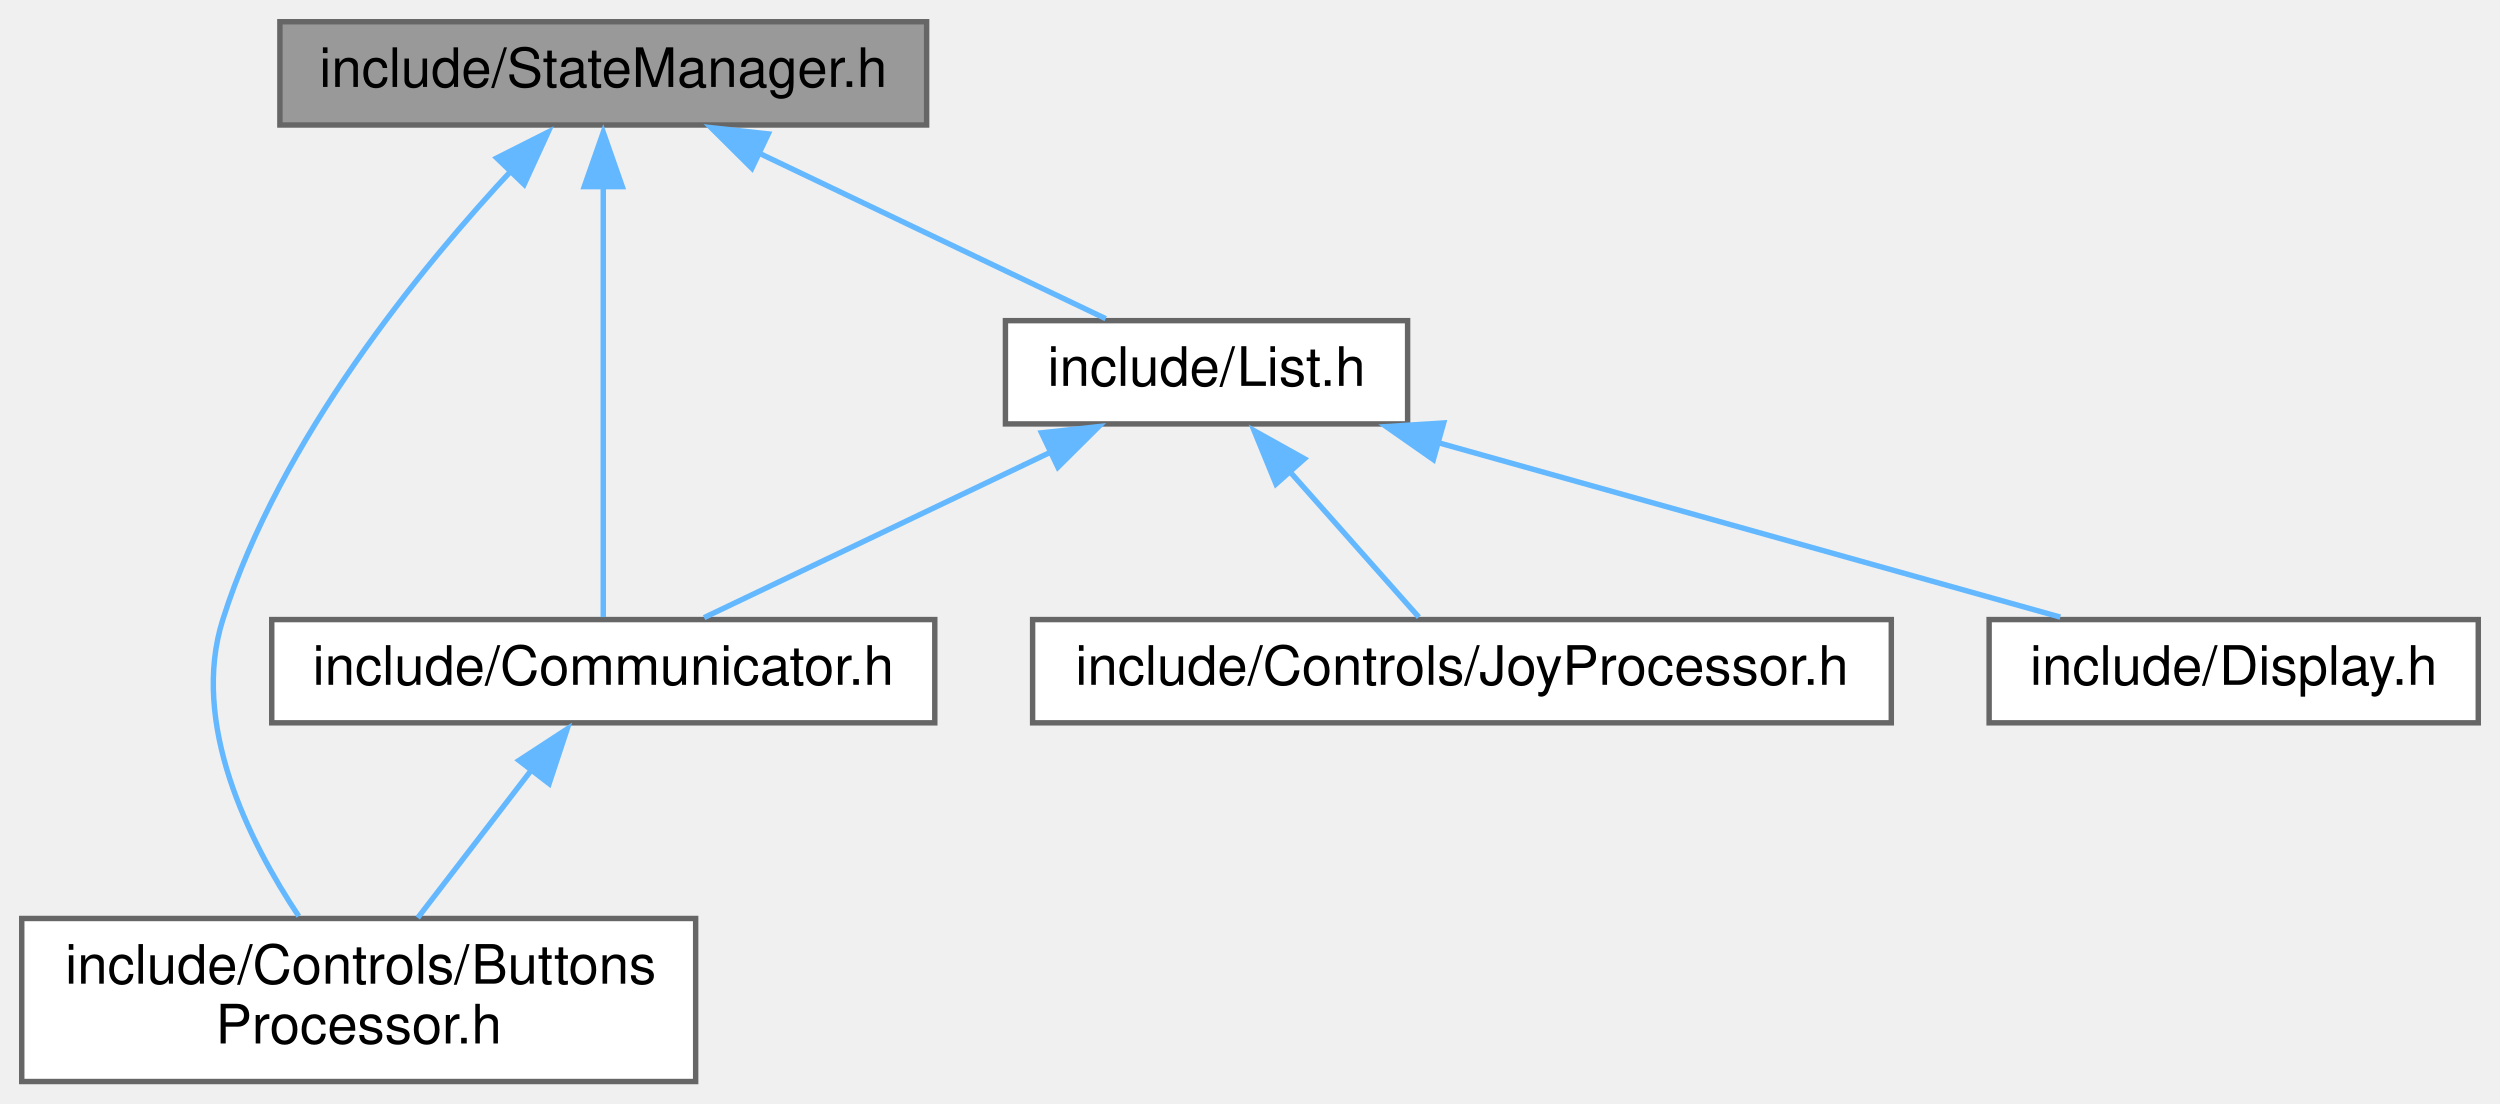
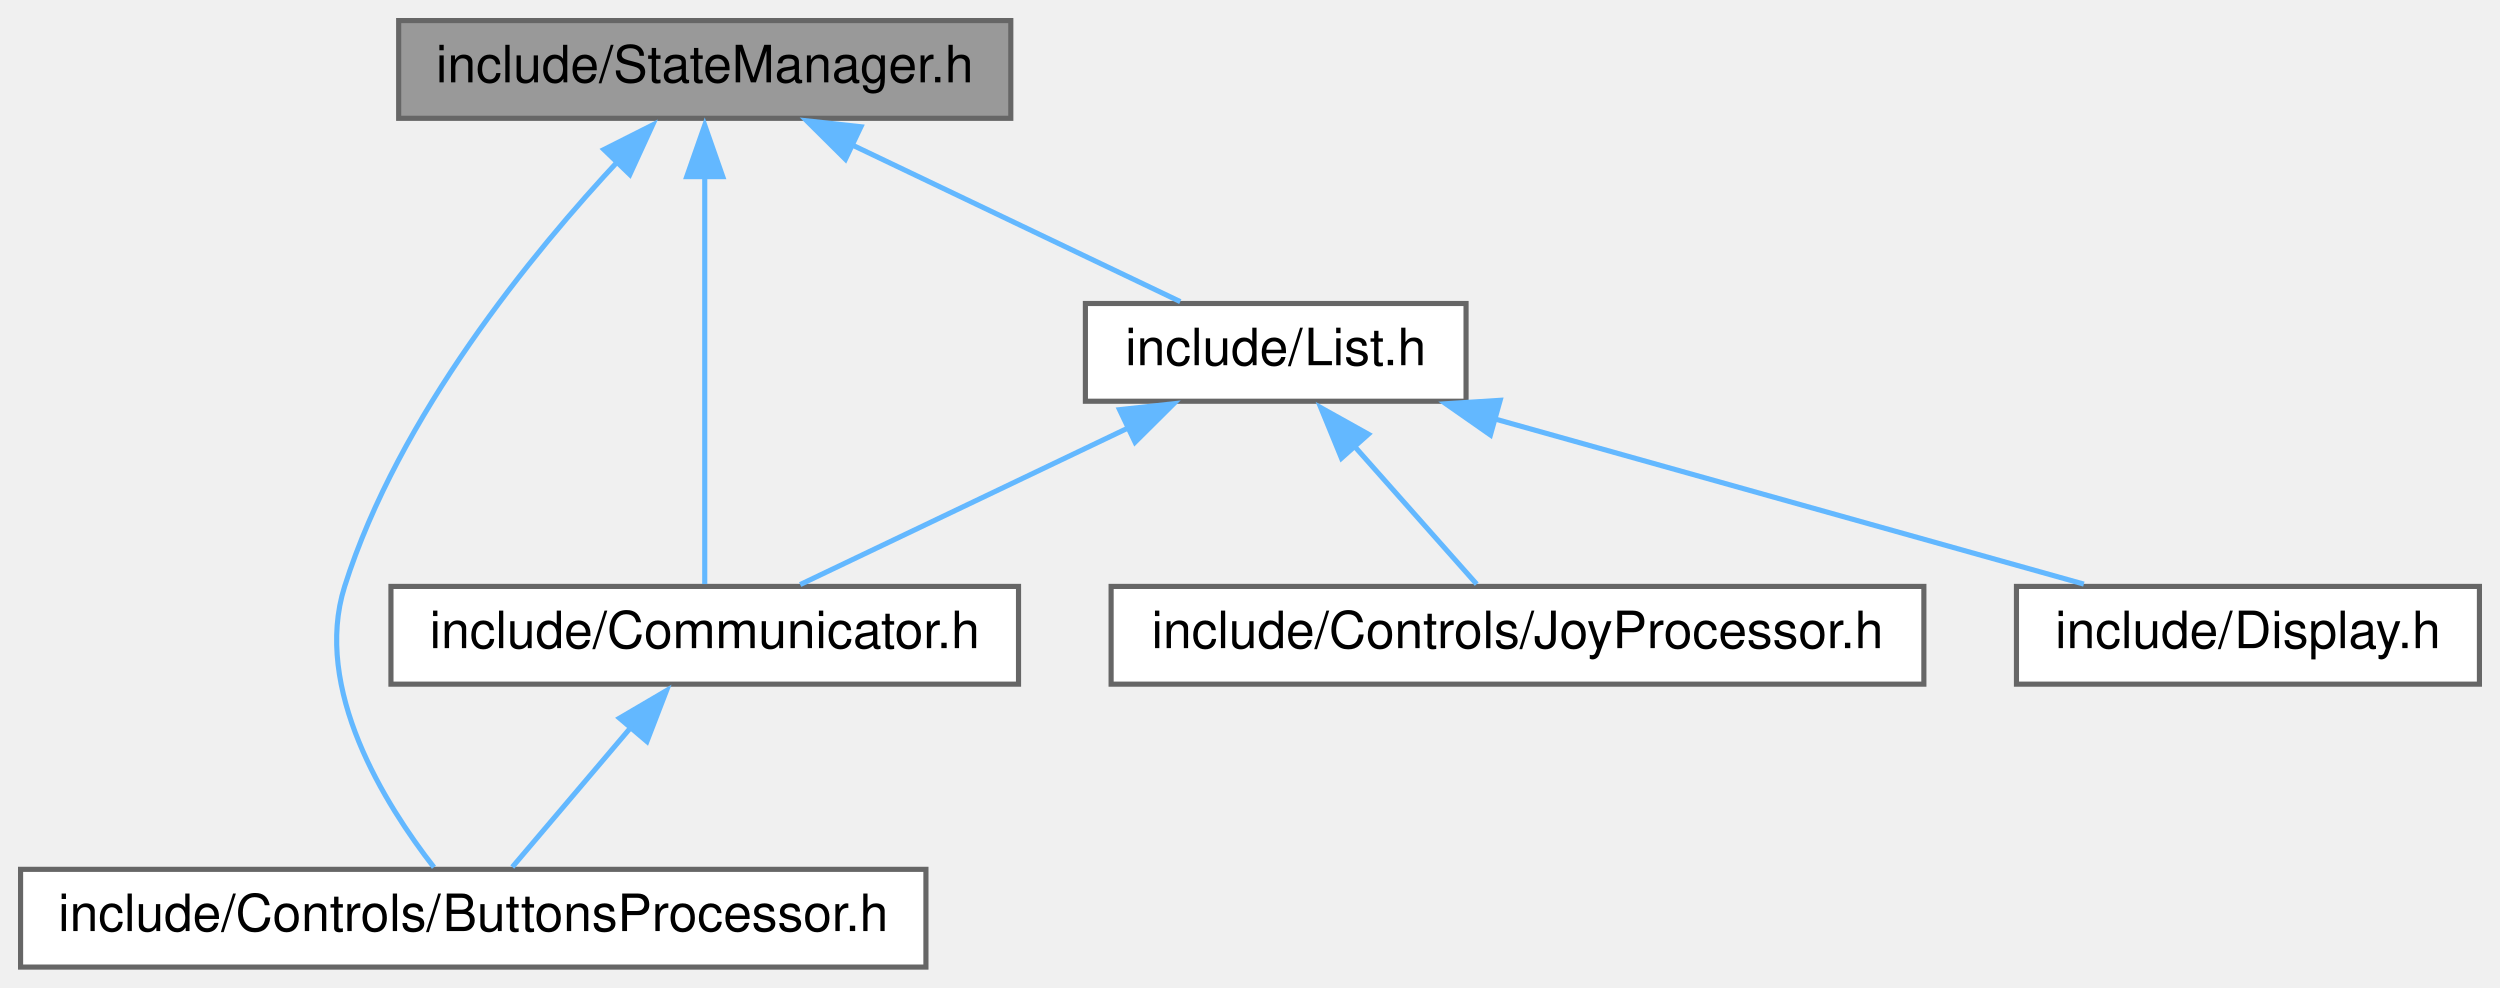
- <svg xmlns="http://www.w3.org/2000/svg" xmlns:xlink="http://www.w3.org/1999/xlink" width="460pt" height="203pt" viewBox="0.00 0.00 460.00 203.00">
-   <g id="graph0" class="graph" transform="scale(1 1) rotate(0) translate(4 199)">
+ <svg xmlns="http://www.w3.org/2000/svg" xmlns:xlink="http://www.w3.org/1999/xlink" width="486pt" height="192pt" viewBox="0.00 0.00 486.00 192.00">
+   <g id="graph0" class="graph" transform="scale(1 1) rotate(0) translate(4 188)">
    <g id="node1" class="node">
      <g id="a_node1">
        <a xlink:title="program state manager">
-           <polygon fill="#999999" stroke="#666666" points="166.5,-195 47.5,-195 47.5,-176 166.5,-176 166.5,-195" />
-           <text text-anchor="middle" x="107" y="-183" font-family="Helvetica,sans-Serif" font-size="10.00">include/StateManager.h</text>
+           <polygon fill="#999999" stroke="#666666" points="192.5,-184 73.5,-184 73.5,-165 192.5,-165 192.5,-184" />
+           <text text-anchor="middle" x="133" y="-172" font-family="Helvetica,sans-Serif" font-size="10.00">include/StateManager.h</text>
        </a>
      </g>
    </g>
    <g id="node2" class="node">
      <g id="a_node2">
        <a xlink:href="Communicator_8h.html" target="_top" xlink:title="communicate with PC via Serial">
-           <polygon fill="white" stroke="#666666" points="168,-85 46,-85 46,-66 168,-66 168,-85" />
-           <text text-anchor="middle" x="107" y="-73" font-family="Helvetica,sans-Serif" font-size="10.00">include/Communicator.h</text>
+           <polygon fill="white" stroke="#666666" points="194,-74 72,-74 72,-55 194,-55 194,-74" />
+           <text text-anchor="middle" x="133" y="-62" font-family="Helvetica,sans-Serif" font-size="10.00">include/Communicator.h</text>
        </a>
      </g>
    </g>
    <g id="edge1" class="edge">
-       <path fill="none" stroke="#63b8ff" d="M107,-164.9C107,-141.33 107,-102.81 107,-85.46" />
-       <polygon fill="#63b8ff" stroke="#63b8ff" points="103.5,-164.66 107,-174.66 110.5,-164.66 103.5,-164.66" />
+       <path fill="none" stroke="#63b8ff" d="M133,-153.9C133,-130.33 133,-91.81 133,-74.46" />
+       <polygon fill="#63b8ff" stroke="#63b8ff" points="129.5,-153.66 133,-163.66 136.5,-153.66 129.5,-153.66" />
    </g>
    <g id="node3" class="node">
      <g id="a_node3">
        <a xlink:href="ButtonsProcessor_8h.html" target="_top" xlink:title="Handle buttons.">
-           <polygon fill="white" stroke="#666666" points="124,-30 0,-30 0,0 124,0 124,-30" />
-           <text text-anchor="start" x="8" y="-18" font-family="Helvetica,sans-Serif" font-size="10.00">include/Controls/Buttons</text>
-           <text text-anchor="middle" x="62" y="-7" font-family="Helvetica,sans-Serif" font-size="10.00">Processor.h</text>
+           <polygon fill="white" stroke="#666666" points="176,-19 0,-19 0,0 176,0 176,-19" />
+           <text text-anchor="middle" x="88" y="-7" font-family="Helvetica,sans-Serif" font-size="10.00">include/Controls/ButtonsProcessor.h</text>
        </a>
      </g>
    </g>
    <g id="edge3" class="edge">
-       <path fill="none" stroke="#63b8ff" d="M90.67,-168.24C73.48,-149.87 47.5,-118.18 37,-85 30.96,-65.93 41.73,-44.3 50.97,-30.42" />
-       <polygon fill="#63b8ff" stroke="#63b8ff" points="87.4,-169.93 96.86,-174.7 92.44,-165.07 87.4,-169.93" />
+       <path fill="none" stroke="#63b8ff" d="M116.67,-157.24C99.48,-138.87 73.5,-107.18 63,-74 56.71,-54.12 70.88,-31.56 80.36,-19.4" />
+       <polygon fill="#63b8ff" stroke="#63b8ff" points="113.4,-158.93 122.86,-163.7 118.44,-154.07 113.4,-158.93" />
    </g>
    <g id="node4" class="node">
      <g id="a_node4">
        <a xlink:href="List_8h.html" target="_top" xlink:title="Contains and manipulate list of projects This class contains an array of Strigns which is an projects...">
-           <polygon fill="white" stroke="#666666" points="255,-140 181,-140 181,-121 255,-121 255,-140" />
-           <text text-anchor="middle" x="218" y="-128" font-family="Helvetica,sans-Serif" font-size="10.00">include/List.h</text>
+           <polygon fill="white" stroke="#666666" points="281,-129 207,-129 207,-110 281,-110 281,-129" />
+           <text text-anchor="middle" x="244" y="-117" font-family="Helvetica,sans-Serif" font-size="10.00">include/List.h</text>
        </a>
      </g>
    </g>
    <g id="edge4" class="edge">
-       <path fill="none" stroke="#63b8ff" d="M135.7,-170.8C155.79,-161.2 182.06,-148.66 199.45,-140.36" />
-       <polygon fill="#63b8ff" stroke="#63b8ff" points="134.35,-168.04 126.83,-175.51 137.36,-174.36 134.35,-168.04" />
+       <path fill="none" stroke="#63b8ff" d="M161.7,-159.8C181.79,-150.2 208.06,-137.66 225.45,-129.36" />
+       <polygon fill="#63b8ff" stroke="#63b8ff" points="160.35,-157.04 152.83,-164.51 163.36,-163.36 160.35,-157.04" />
    </g>
    <g id="edge2" class="edge">
-       <path fill="none" stroke="#63b8ff" d="M93.79,-57.33C87.13,-48.67 79.16,-38.3 72.86,-30.11" />
-       <polygon fill="#63b8ff" stroke="#63b8ff" points="91.49,-59.08 100.36,-64.87 97.04,-54.81 91.49,-59.08" />
+       <path fill="none" stroke="#63b8ff" d="M118.56,-46.5C110.92,-37.5 101.86,-26.82 95.59,-19.44" />
+       <polygon fill="#63b8ff" stroke="#63b8ff" points="116.43,-48.39 125.57,-53.75 121.76,-43.86 116.43,-48.39" />
    </g>
    <g id="edge5" class="edge">
-       <path fill="none" stroke="#63b8ff" d="M189.3,-115.8C169.21,-106.2 142.94,-93.66 125.55,-85.36" />
-       <polygon fill="#63b8ff" stroke="#63b8ff" points="187.64,-119.36 198.17,-120.51 190.65,-113.04 187.64,-119.36" />
+       <path fill="none" stroke="#63b8ff" d="M215.3,-104.8C195.21,-95.2 168.94,-82.66 151.55,-74.36" />
+       <polygon fill="#63b8ff" stroke="#63b8ff" points="213.64,-108.36 224.17,-109.51 216.65,-102.04 213.64,-108.36" />
    </g>
    <g id="node5" class="node">
      <g id="a_node5">
        <a xlink:href="JoyProcessor_8h.html" target="_top" xlink:title="Handle joystick.">
-           <polygon fill="white" stroke="#666666" points="344,-85 186,-85 186,-66 344,-66 344,-85" />
-           <text text-anchor="middle" x="265" y="-73" font-family="Helvetica,sans-Serif" font-size="10.00">include/Controls/JoyProcessor.h</text>
+           <polygon fill="white" stroke="#666666" points="370,-74 212,-74 212,-55 370,-55 370,-74" />
+           <text text-anchor="middle" x="291" y="-62" font-family="Helvetica,sans-Serif" font-size="10.00">include/Controls/JoyProcessor.h</text>
        </a>
      </g>
    </g>
    <g id="edge6" class="edge">
-       <path fill="none" stroke="#63b8ff" d="M232.83,-112.78C240.86,-103.72 250.46,-92.9 257.07,-85.44" />
-       <polygon fill="#63b8ff" stroke="#63b8ff" points="230.78,-109.94 226.76,-119.75 236.01,-114.59 230.78,-109.94" />
+       <path fill="none" stroke="#63b8ff" d="M258.83,-101.78C266.86,-92.72 276.46,-81.9 283.07,-74.44" />
+       <polygon fill="#63b8ff" stroke="#63b8ff" points="256.78,-98.94 252.76,-108.75 262.01,-103.59 256.78,-98.94" />
    </g>
    <g id="node6" class="node">
      <g id="a_node6">
        <a xlink:href="Display_8h.html" target="_top" xlink:title="Wrapper for Arduino I2C display.">
-           <polygon fill="white" stroke="#666666" points="452,-85 362,-85 362,-66 452,-66 452,-85" />
-           <text text-anchor="middle" x="407" y="-73" font-family="Helvetica,sans-Serif" font-size="10.00">include/Display.h</text>
+           <polygon fill="white" stroke="#666666" points="478,-74 388,-74 388,-55 478,-55 478,-74" />
+           <text text-anchor="middle" x="433" y="-62" font-family="Helvetica,sans-Serif" font-size="10.00">include/Display.h</text>
        </a>
      </g>
    </g>
    <g id="edge7" class="edge">
-       <path fill="none" stroke="#63b8ff" d="M260.37,-117.62C295.12,-107.87 343.56,-94.29 375.1,-85.45" />
-       <polygon fill="#63b8ff" stroke="#63b8ff" points="259.74,-114.44 251.06,-120.51 261.63,-121.18 259.74,-114.44" />
+       <path fill="none" stroke="#63b8ff" d="M286.37,-106.62C321.12,-96.87 369.56,-83.29 401.1,-74.45" />
+       <polygon fill="#63b8ff" stroke="#63b8ff" points="285.74,-103.44 277.06,-109.51 287.63,-110.18 285.74,-103.44" />
    </g>
  </g>
</svg>
